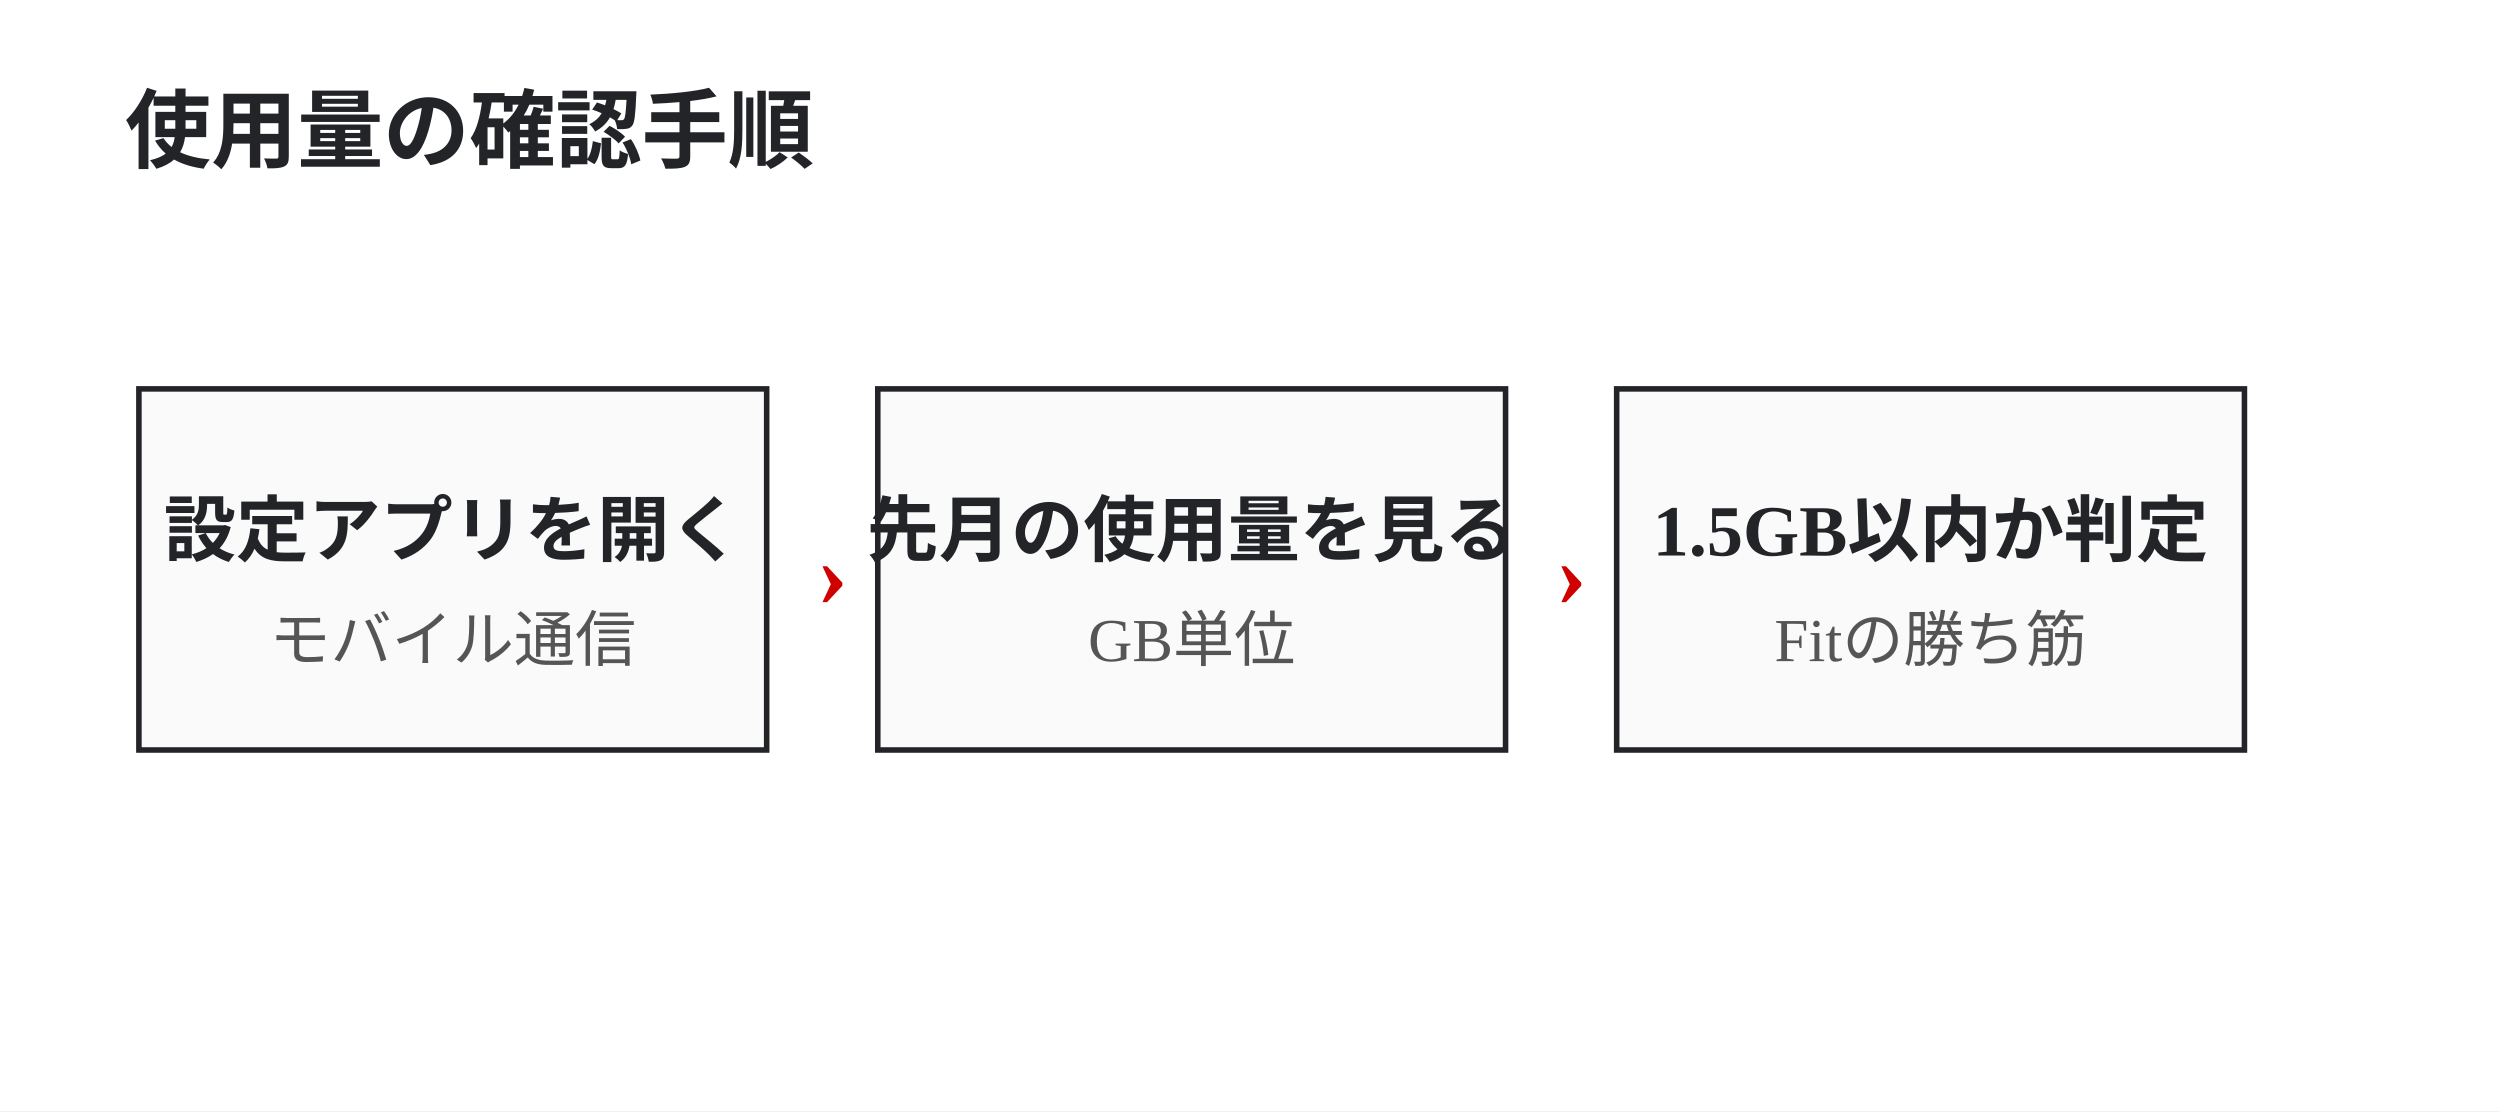
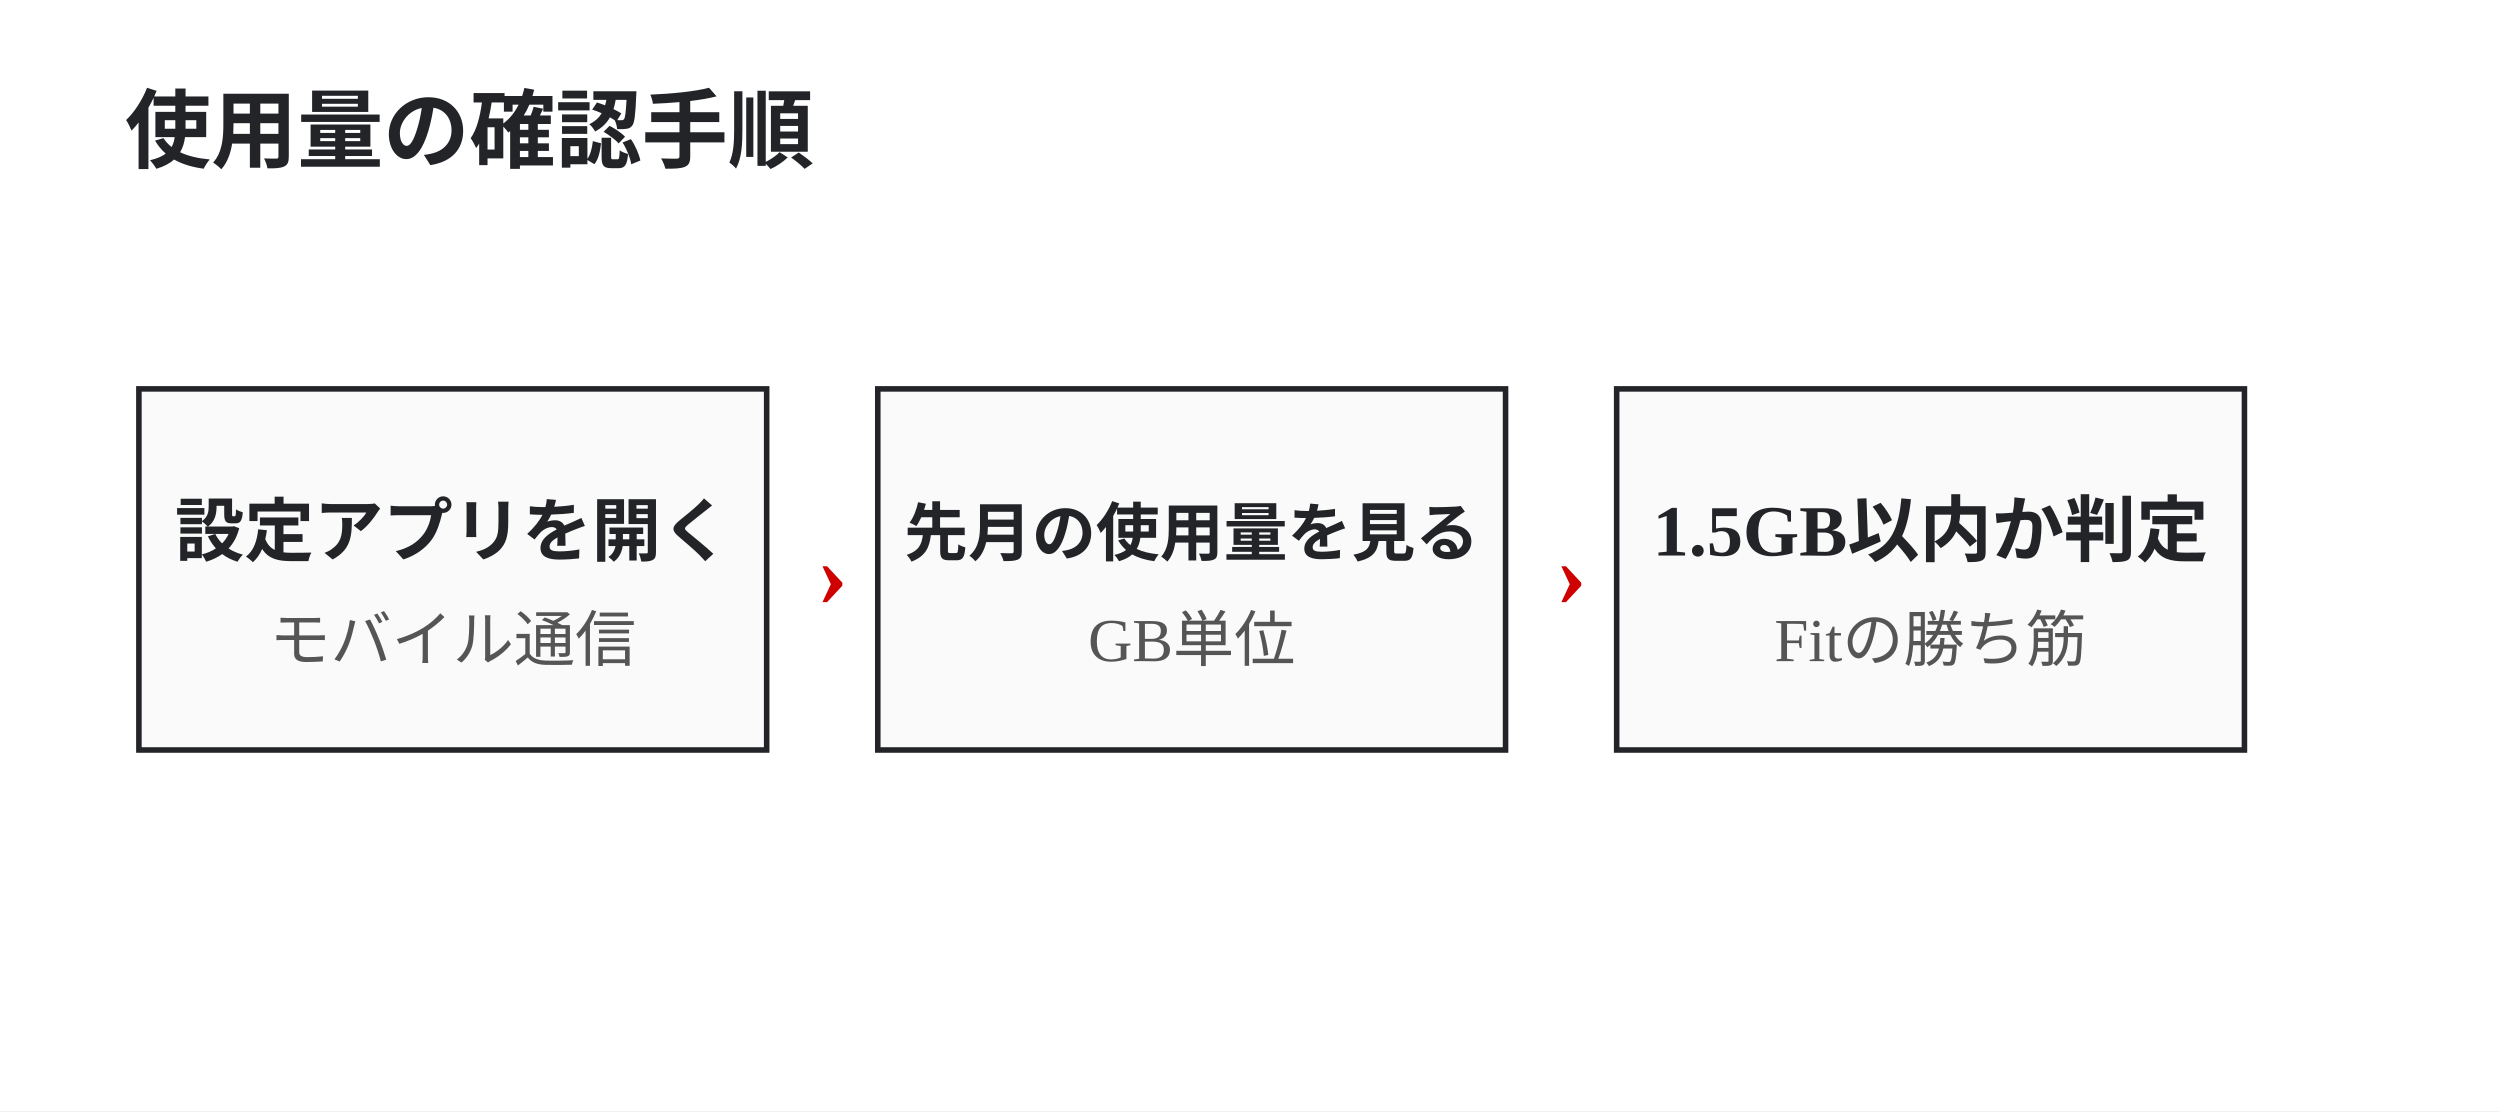
<svg xmlns="http://www.w3.org/2000/svg" width="900" height="400" viewBox="0 0 900 400">
  <rect width="900" height="400" fill="#ffffff" />
  <text x="45" y="58" font-size="31" font-weight="700" fill="#222428">使用量の確認手順</text>
  <rect x="50" y="140" width="226" height="130" fill="#fafafa" stroke="#222428" stroke-width="2" />
-   <text x="163" y="200" font-size="26" font-weight="700" fill="#222428" text-anchor="middle">設定アプリを開く</text>
+   <text x="163" y="200" font-size="25" font-weight="700" fill="#222428" text-anchor="middle">設定アプリを開く</text>
  <text x="163" y="238" font-size="22" fill="#555" text-anchor="middle">モバイル通信</text>
  <text x="294" y="218" font-size="34" font-weight="700" fill="#ce0000">›</text>
  <rect x="316" y="140" width="226" height="130" fill="#fafafa" stroke="#222428" stroke-width="2" />
-   <text x="429" y="200" font-size="26" font-weight="700" fill="#222428" text-anchor="middle">先月の使用量を見る</text>
+   <text x="429" y="200" font-size="23" font-weight="700" fill="#222428" text-anchor="middle">先月の使用量を見る</text>
  <text x="429" y="238" font-size="22" fill="#555" text-anchor="middle">GB単位</text>
  <text x="560" y="218" font-size="34" font-weight="700" fill="#ce0000">›</text>
  <rect x="582" y="140" width="226" height="130" fill="#fafafa" stroke="#222428" stroke-width="2" />
  <text x="695" y="200" font-size="26" font-weight="700" fill="#222428" text-anchor="middle">1.5GB以内か判定</text>
  <text x="695" y="238" font-size="22" fill="#555" text-anchor="middle">Fitの勝ち筋</text>
</svg>
